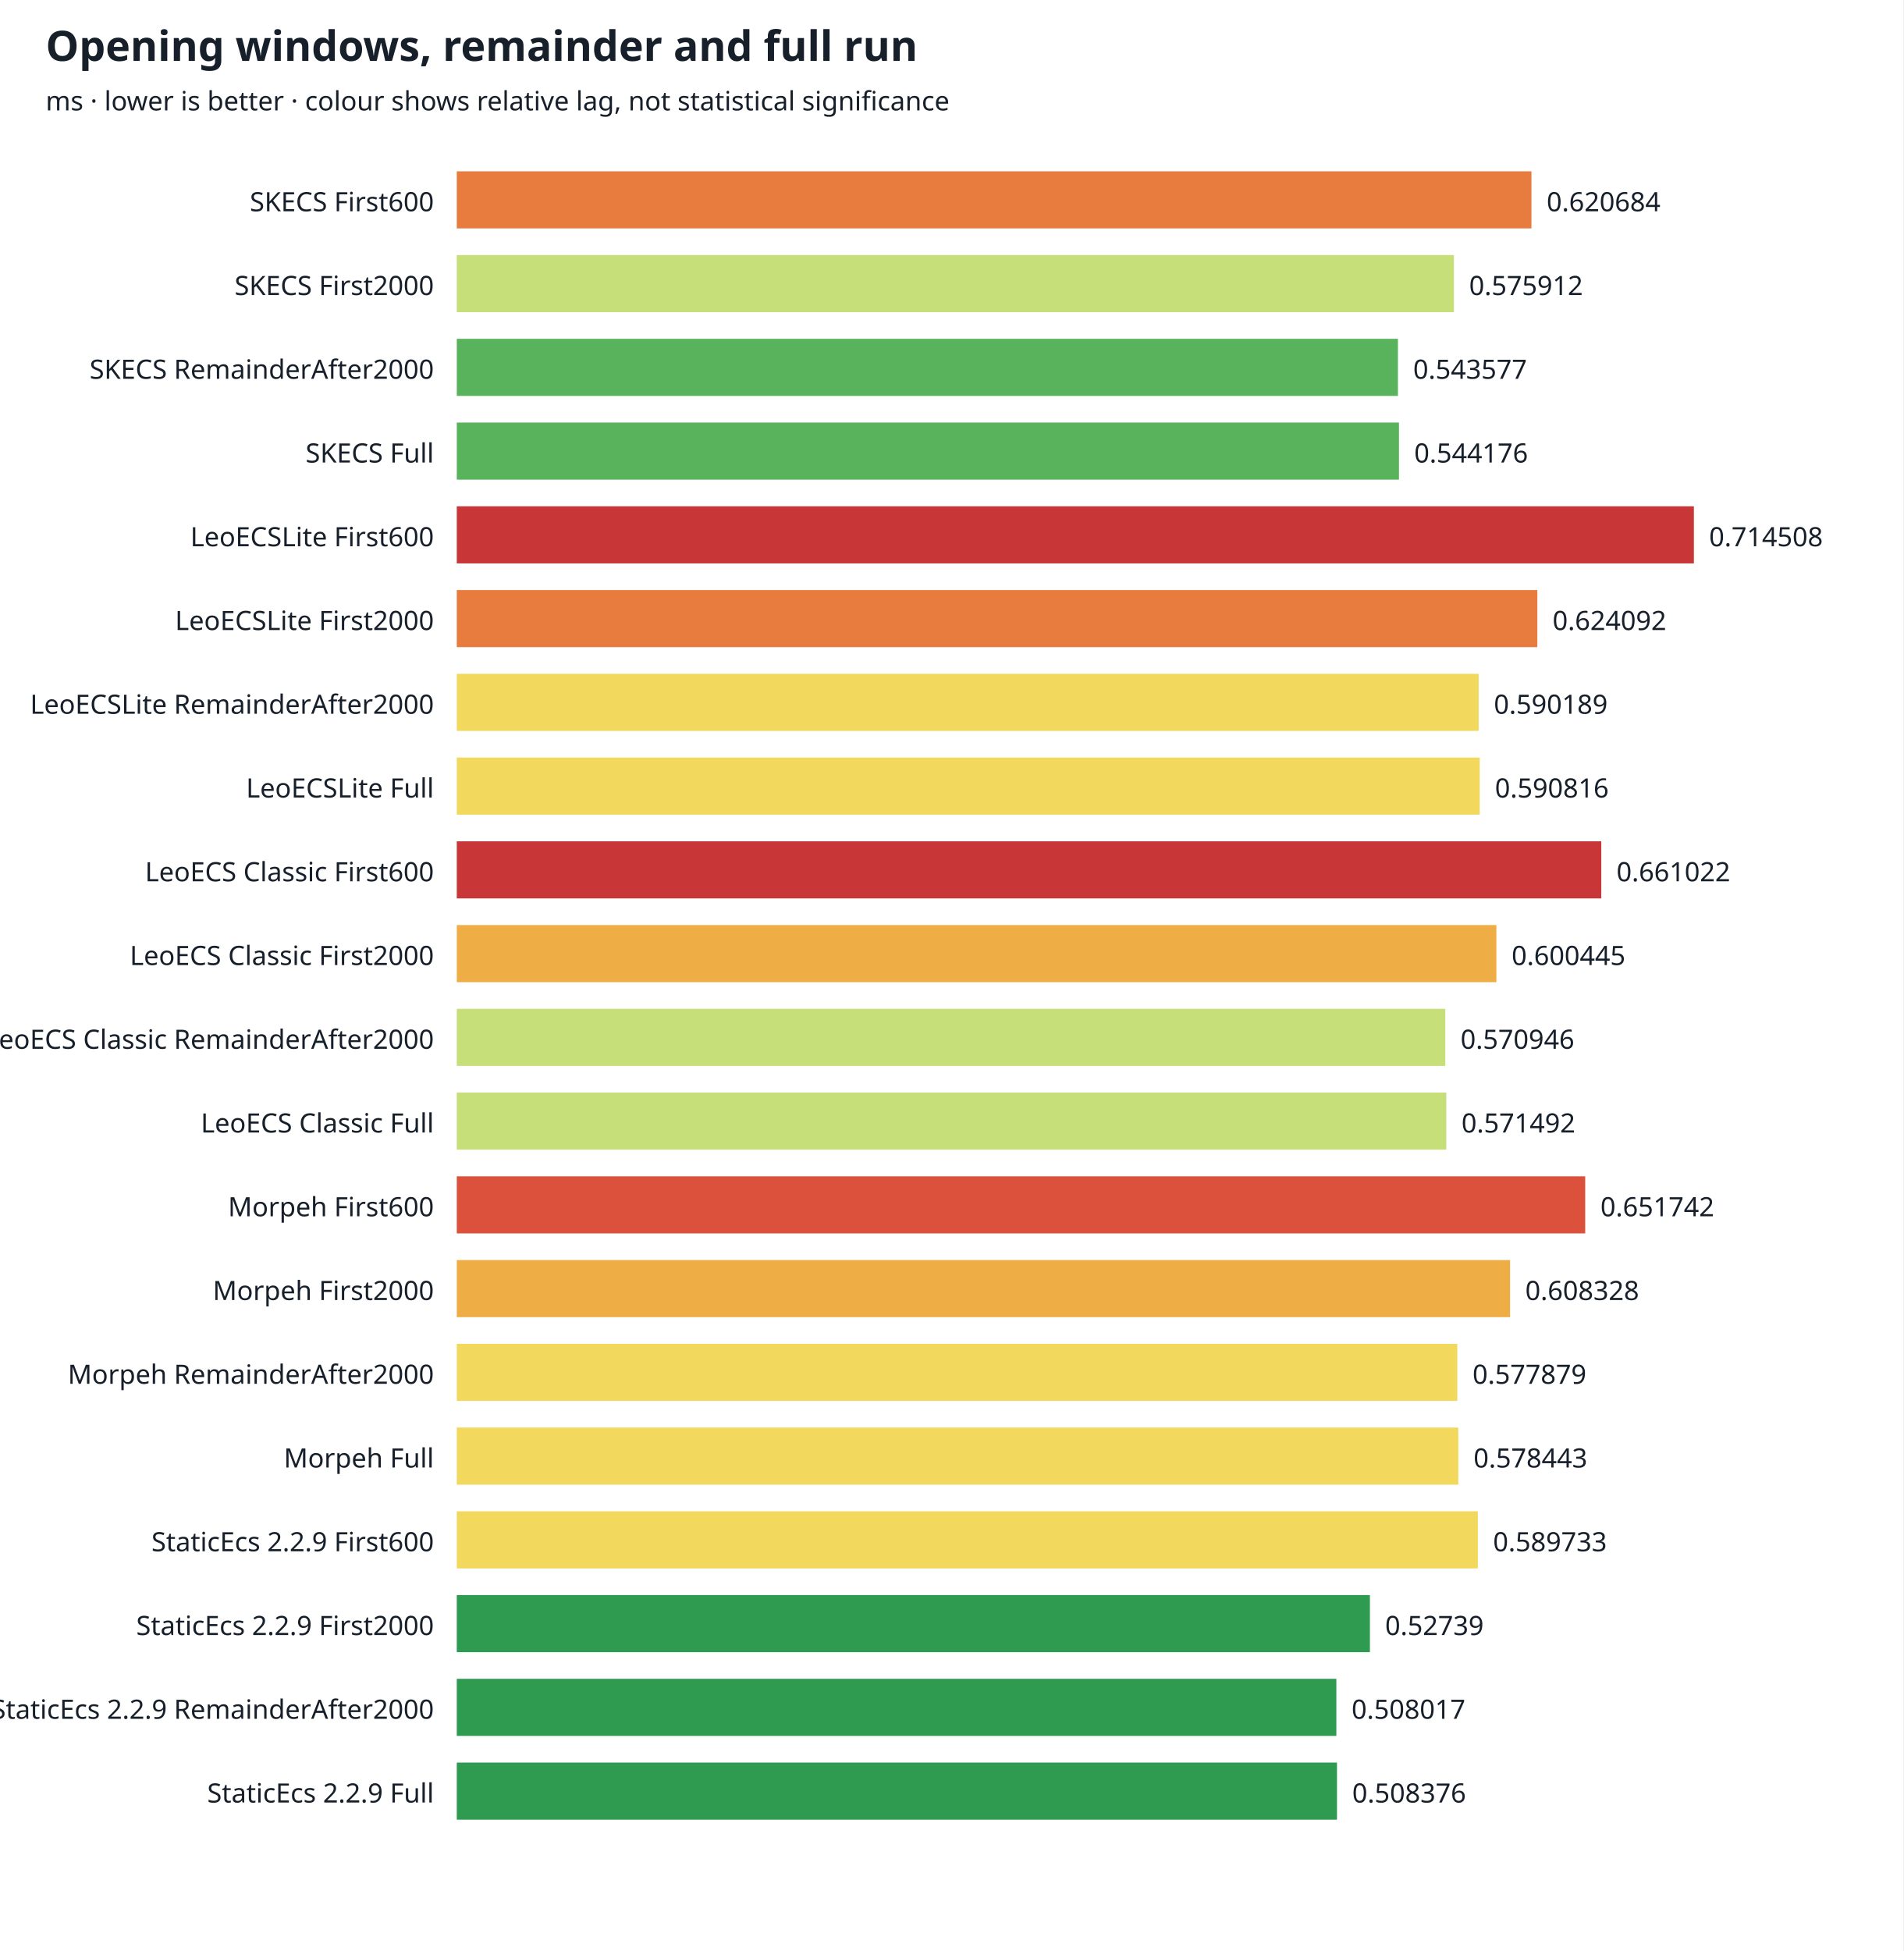
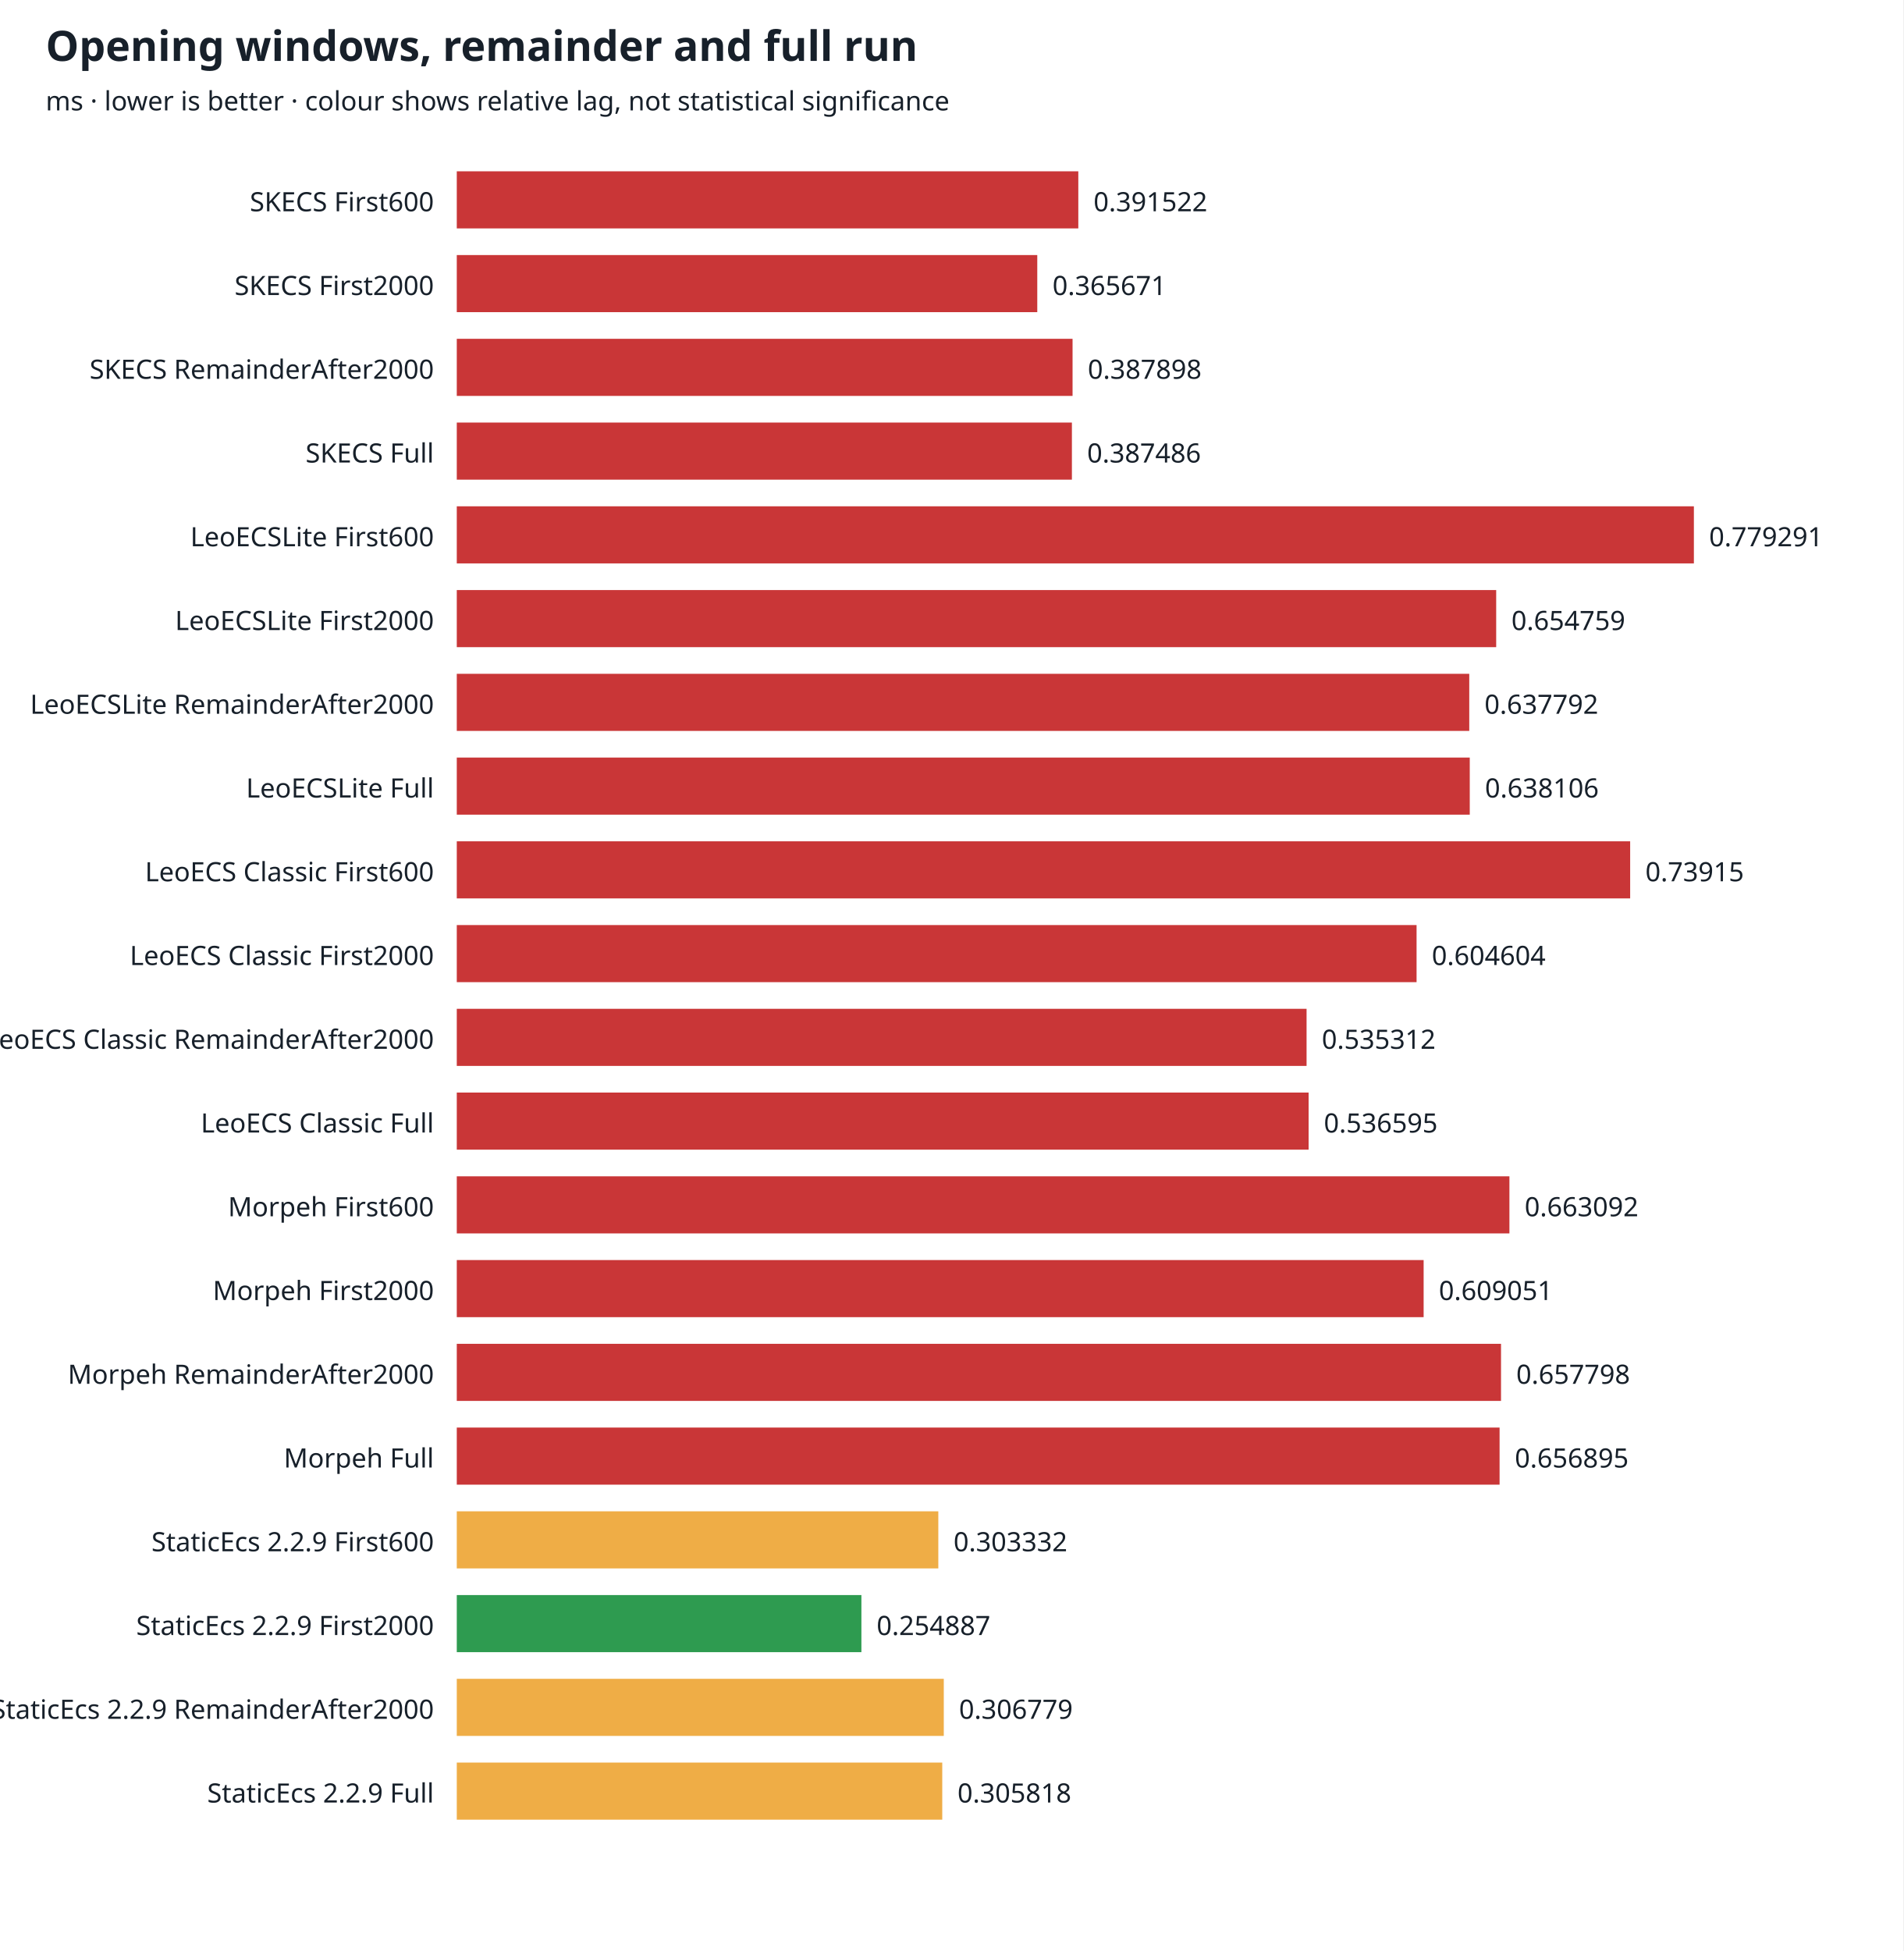
<svg xmlns="http://www.w3.org/2000/svg" width="1000" height="1025" viewBox="0 0 1000 1025" role="img">
  <rect width="100%" height="100%" fill="white" />
  <g font-family="system-ui, sans-serif" fill="#17202a">
    <text x="24" y="32" font-size="22" font-weight="bold">Opening windows, remainder and full run</text>
    <text x="24" y="58" font-size="14">ms · lower is better · colour shows relative lag, not statistical significance</text>
    <text x="228" y="111" text-anchor="end" font-size="14">SKECS First600</text>
-     <rect x="240" y="90" width="564.647" height="30" fill="#e87c3f" />
-     <text x="812.647" y="111" font-size="14">0.620684</text>
+     <rect x="240" y="90" width="326.566" height="30" fill="#c93637" />
+     <text x="574.566" y="111" font-size="14">0.391522</text>
    <text x="228" y="155" text-anchor="end" font-size="14">SKECS First2000</text>
-     <rect x="240" y="134" width="523.916" height="30" fill="#c7df78" />
-     <text x="771.916" y="155" font-size="14">0.575912</text>
+     <rect x="240" y="134" width="305.003" height="30" fill="#c93637" />
+     <text x="553.003" y="155" font-size="14">0.365671</text>
    <text x="228" y="199" text-anchor="end" font-size="14">SKECS RemainderAfter2000</text>
-     <rect x="240" y="178" width="494.501" height="30" fill="#59b35d" />
-     <text x="742.501" y="199" font-size="14">0.543577</text>
+     <rect x="240" y="178" width="323.543" height="30" fill="#c93637" />
+     <text x="571.543" y="199" font-size="14">0.387898</text>
    <text x="228" y="243" text-anchor="end" font-size="14">SKECS Full</text>
-     <rect x="240" y="222" width="495.046" height="30" fill="#59b35d" />
-     <text x="743.046" y="243" font-size="14">0.544176</text>
+     <rect x="240" y="222" width="323.199" height="30" fill="#c93637" />
+     <text x="571.199" y="243" font-size="14">0.387486</text>
    <text x="228" y="287" text-anchor="end" font-size="14">LeoECSLite First600</text>
    <rect x="240" y="266" width="650" height="30" fill="#c93637" />
-     <text x="898" y="287" font-size="14">0.714508</text>
+     <text x="898" y="287" font-size="14">0.779291</text>
    <text x="228" y="331" text-anchor="end" font-size="14">LeoECSLite First2000</text>
-     <rect x="240" y="310" width="567.747" height="30" fill="#e87c3f" />
-     <text x="815.747" y="331" font-size="14">0.624092</text>
+     <rect x="240" y="310" width="546.129" height="30" fill="#c93637" />
+     <text x="794.129" y="331" font-size="14">0.654759</text>
    <text x="228" y="375" text-anchor="end" font-size="14">LeoECSLite RemainderAfter2000</text>
-     <rect x="240" y="354" width="536.904" height="30" fill="#f2d85c" />
-     <text x="784.904" y="375" font-size="14">0.590189</text>
+     <rect x="240" y="354" width="531.977" height="30" fill="#c93637" />
+     <text x="779.977" y="375" font-size="14">0.637792</text>
    <text x="228" y="419" text-anchor="end" font-size="14">LeoECSLite Full</text>
-     <rect x="240" y="398" width="537.476" height="30" fill="#f2d85c" />
-     <text x="785.476" y="419" font-size="14">0.590816</text>
+     <rect x="240" y="398" width="532.239" height="30" fill="#c93637" />
+     <text x="780.239" y="419" font-size="14">0.638106</text>
    <text x="228" y="463" text-anchor="end" font-size="14">LeoECS Classic First600</text>
-     <rect x="240" y="442" width="601.342" height="30" fill="#c93637" />
-     <text x="849.342" y="463" font-size="14">0.661022</text>
+     <rect x="240" y="442" width="616.519" height="30" fill="#c93637" />
+     <text x="864.519" y="463" font-size="14">0.73915</text>
    <text x="228" y="507" text-anchor="end" font-size="14">LeoECS Classic First2000</text>
-     <rect x="240" y="486" width="546.235" height="30" fill="#efad46" />
-     <text x="794.235" y="507" font-size="14">0.600445</text>
+     <rect x="240" y="486" width="504.295" height="30" fill="#c93637" />
+     <text x="752.295" y="507" font-size="14">0.604604</text>
    <text x="228" y="551" text-anchor="end" font-size="14">LeoECS Classic RemainderAfter2000</text>
-     <rect x="240" y="530" width="519.399" height="30" fill="#c7df78" />
-     <text x="767.399" y="551" font-size="14">0.570946</text>
+     <rect x="240" y="530" width="446.499" height="30" fill="#c93637" />
+     <text x="694.499" y="551" font-size="14">0.535312</text>
    <text x="228" y="595" text-anchor="end" font-size="14">LeoECS Classic Full</text>
-     <rect x="240" y="574" width="519.896" height="30" fill="#c7df78" />
-     <text x="767.896" y="595" font-size="14">0.571492</text>
+     <rect x="240" y="574" width="447.57" height="30" fill="#c93637" />
+     <text x="695.57" y="595" font-size="14">0.536595</text>
    <text x="228" y="639" text-anchor="end" font-size="14">Morpeh First600</text>
-     <rect x="240" y="618" width="592.9" height="30" fill="#dc513c" />
-     <text x="840.9" y="639" font-size="14">0.651742</text>
+     <rect x="240" y="618" width="553.08" height="30" fill="#c93637" />
+     <text x="801.08" y="639" font-size="14">0.663092</text>
    <text x="228" y="683" text-anchor="end" font-size="14">Morpeh First2000</text>
-     <rect x="240" y="662" width="553.406" height="30" fill="#efad46" />
-     <text x="801.406" y="683" font-size="14">0.608328</text>
+     <rect x="240" y="662" width="508.005" height="30" fill="#c93637" />
+     <text x="756.005" y="683" font-size="14">0.609051</text>
    <text x="228" y="727" text-anchor="end" font-size="14">Morpeh RemainderAfter2000</text>
-     <rect x="240" y="706" width="525.706" height="30" fill="#f2d85c" />
-     <text x="773.706" y="727" font-size="14">0.577879</text>
+     <rect x="240" y="706" width="548.664" height="30" fill="#c93637" />
+     <text x="796.664" y="727" font-size="14">0.657798</text>
    <text x="228" y="771" text-anchor="end" font-size="14">Morpeh Full</text>
-     <rect x="240" y="750" width="526.219" height="30" fill="#f2d85c" />
-     <text x="774.219" y="771" font-size="14">0.578443</text>
+     <rect x="240" y="750" width="547.911" height="30" fill="#c93637" />
+     <text x="795.911" y="771" font-size="14">0.656895</text>
    <text x="228" y="815" text-anchor="end" font-size="14">StaticEcs 2.2.9 First600</text>
-     <rect x="240" y="794" width="536.49" height="30" fill="#f2d85c" />
-     <text x="784.49" y="815" font-size="14">0.589733</text>
+     <rect x="240" y="794" width="253.007" height="30" fill="#efad46" />
+     <text x="501.007" y="815" font-size="14">0.303332</text>
    <text x="228" y="859" text-anchor="end" font-size="14">StaticEcs 2.2.9 First2000</text>
-     <rect x="240" y="838" width="479.776" height="30" fill="#2e9b50" />
-     <text x="727.776" y="859" font-size="14">0.52739</text>
+     <rect x="240" y="838" width="212.599" height="30" fill="#2e9b50" />
+     <text x="460.599" y="859" font-size="14">0.254887</text>
    <text x="228" y="903" text-anchor="end" font-size="14">StaticEcs 2.2.9 RemainderAfter2000</text>
-     <rect x="240" y="882" width="462.152" height="30" fill="#2e9b50" />
-     <text x="710.152" y="903" font-size="14">0.508017</text>
+     <rect x="240" y="882" width="255.882" height="30" fill="#efad46" />
+     <text x="503.882" y="903" font-size="14">0.306779</text>
    <text x="228" y="947" text-anchor="end" font-size="14">StaticEcs 2.2.9 Full</text>
-     <rect x="240" y="926" width="462.478" height="30" fill="#2e9b50" />
-     <text x="710.478" y="947" font-size="14">0.508376</text>
+     <rect x="240" y="926" width="255.081" height="30" fill="#efad46" />
+     <text x="503.081" y="947" font-size="14">0.305818</text>
  </g>
</svg>
